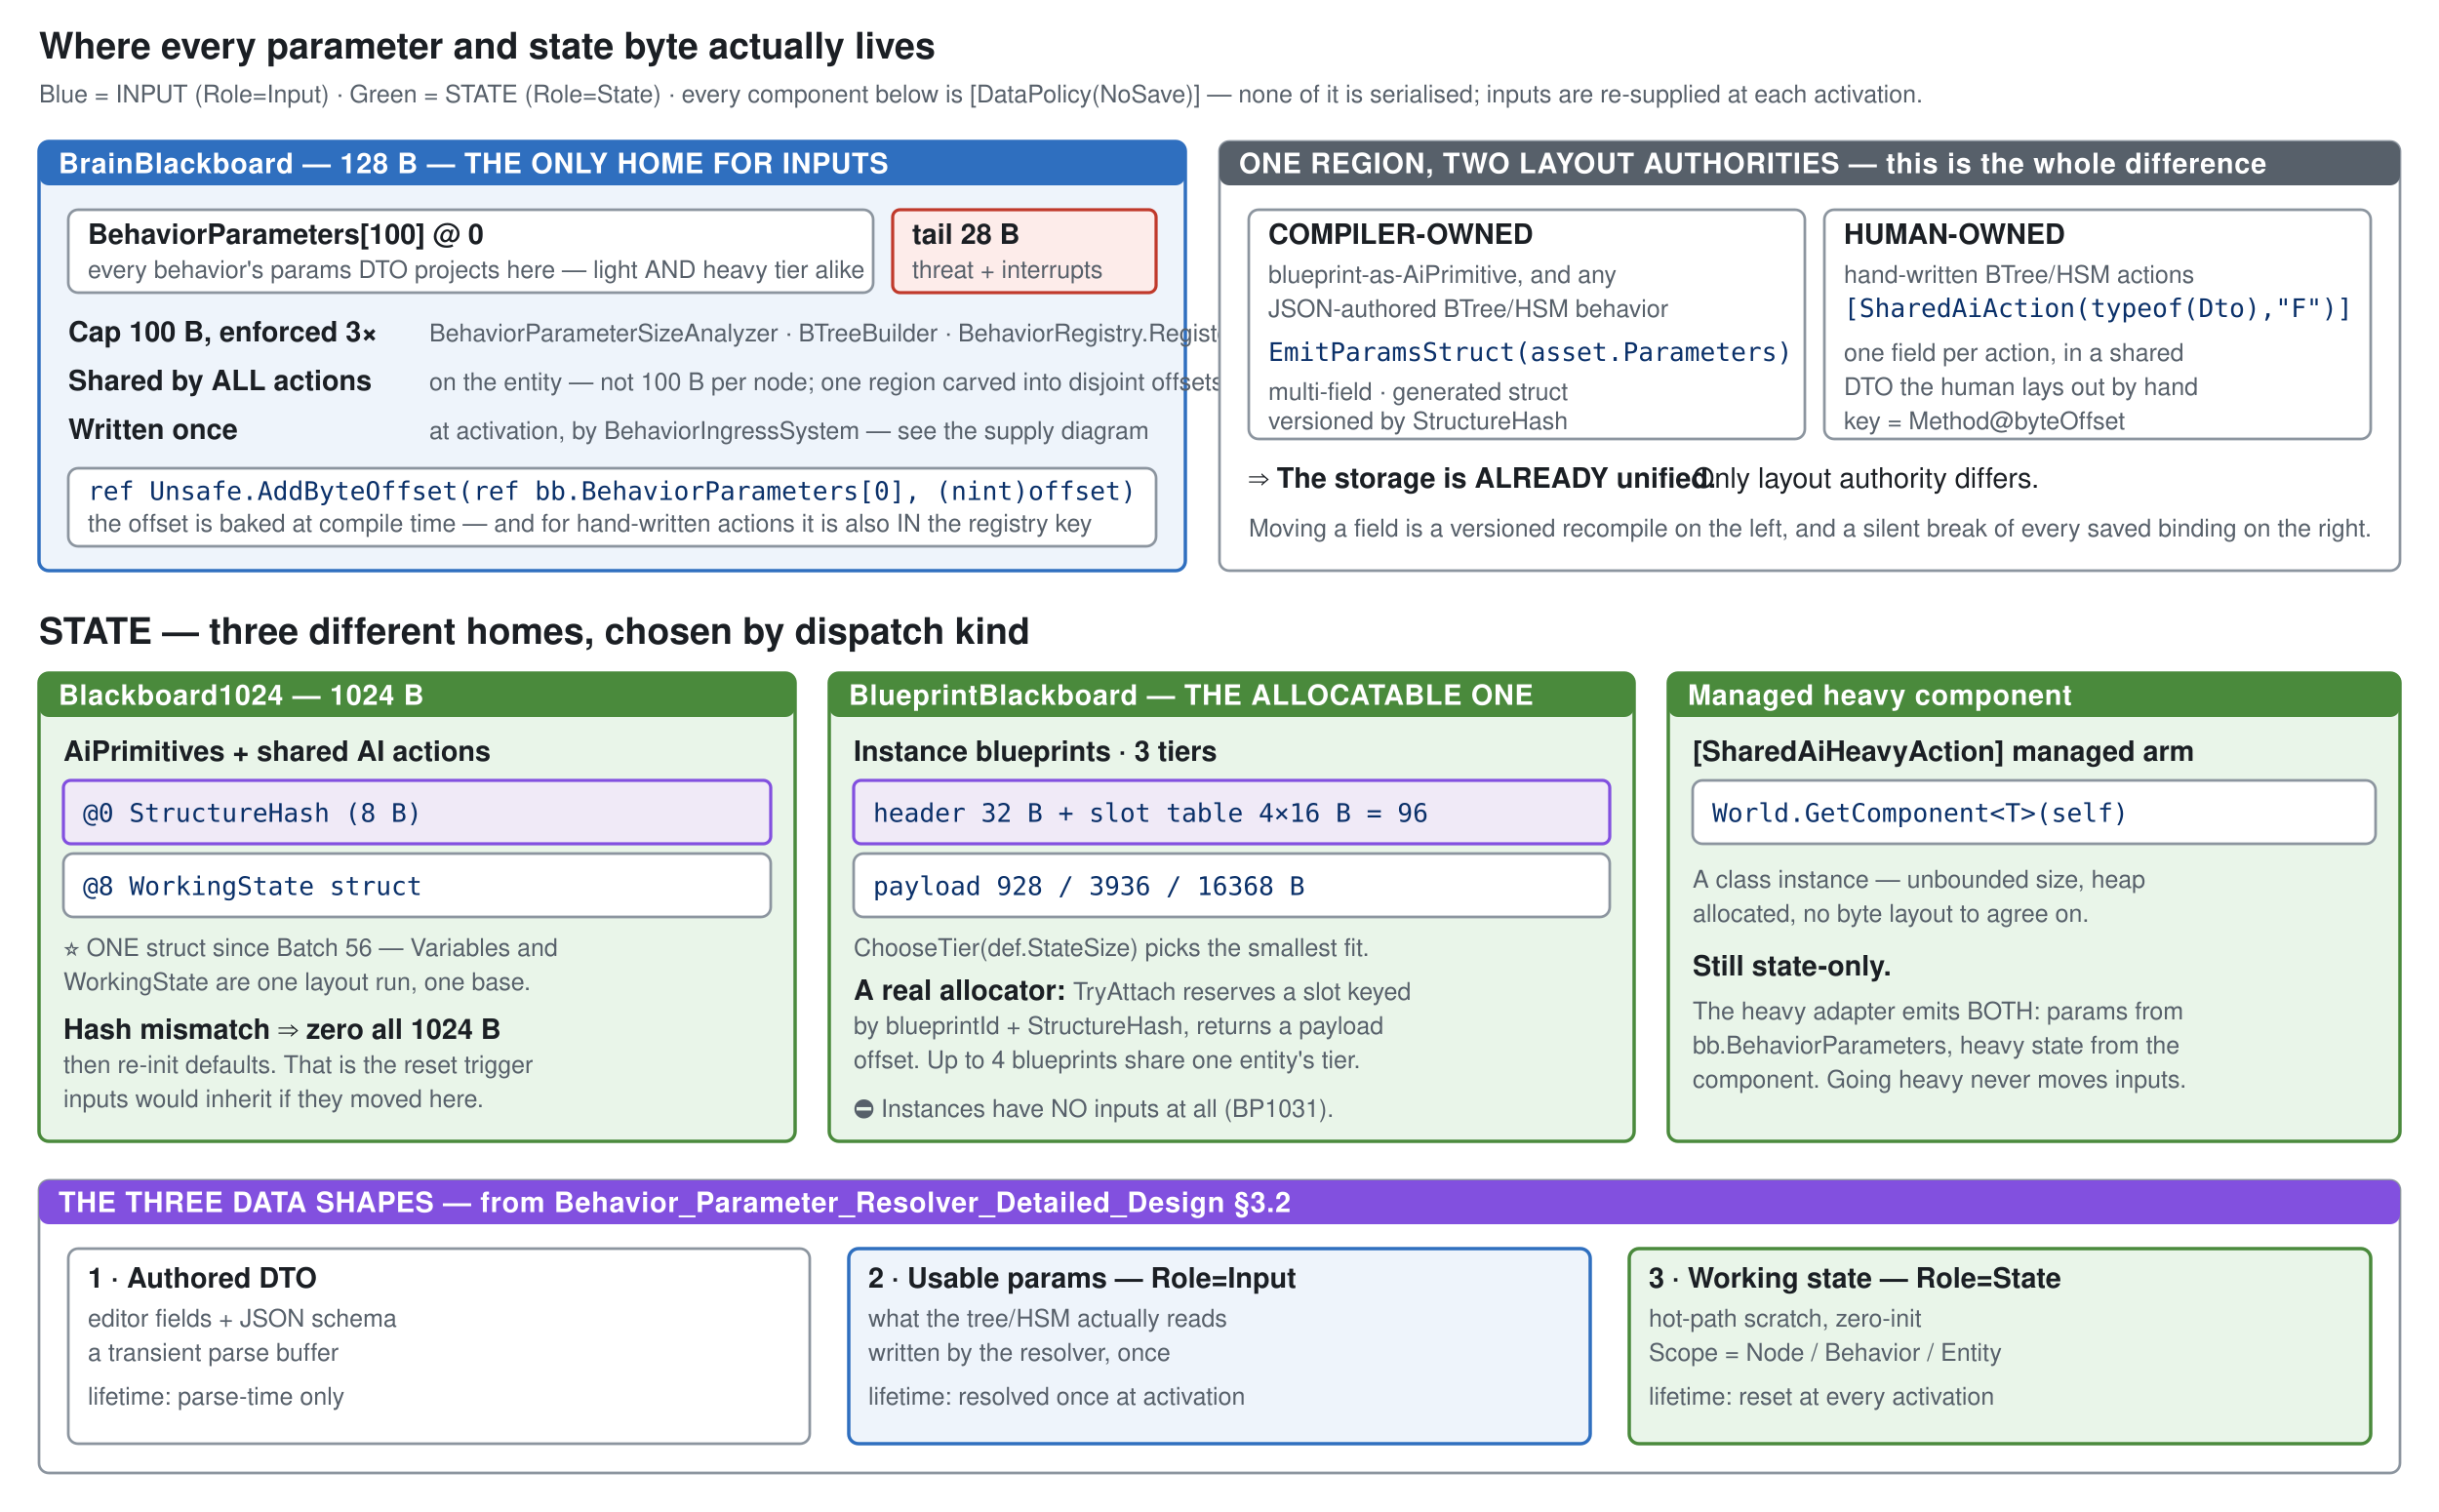
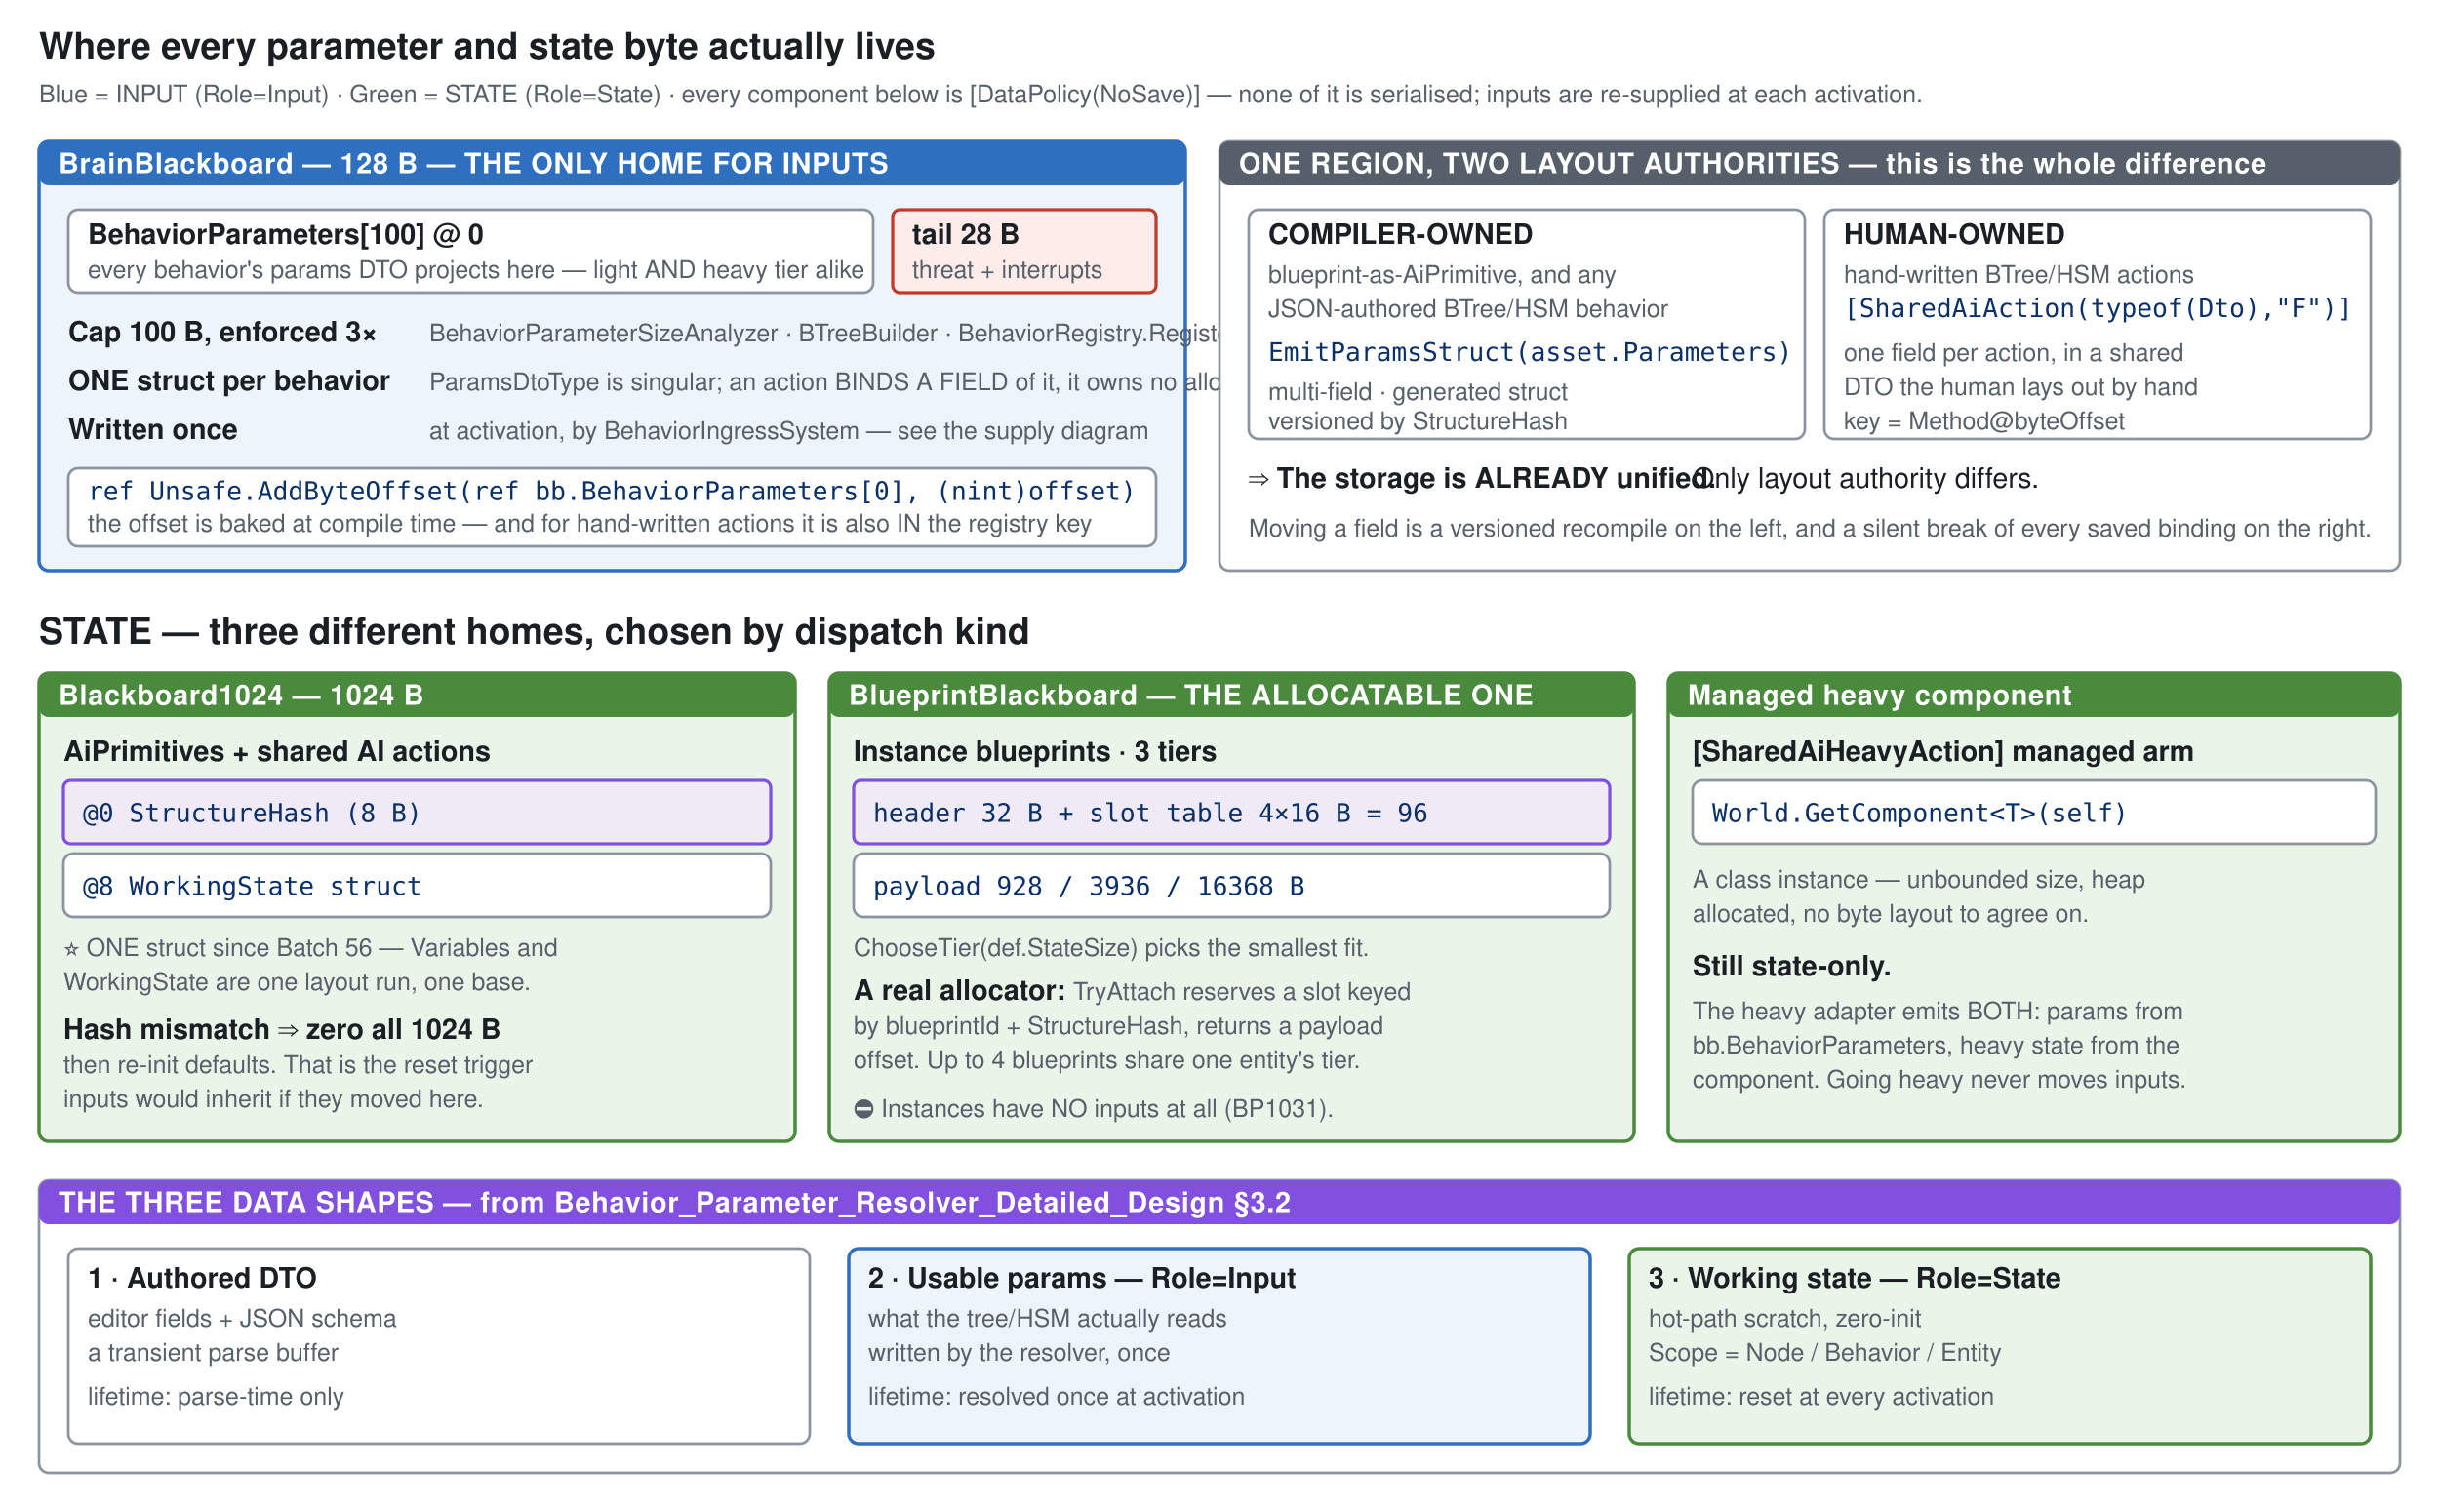
<svg xmlns="http://www.w3.org/2000/svg" viewBox="0 0 1000 620" width="1000" height="620" font-family="Segoe UI, Helvetica, Arial, sans-serif">
  <style>
    .h1 { font-size:15px; fill:#1b1f24; font-weight:700; }
    .h2 { font-size:11.5px; fill:#ffffff; font-weight:700; letter-spacing:.3px; }
    .t  { font-size:11.5px; fill:#1b1f24; }
    .tb { font-size:11.5px; fill:#1b1f24; font-weight:600; }
    .s  { font-size:10px; fill:#57606a; }
    .m  { font-size:10.5px; fill:#0a3069; font-family:ui-monospace, Consolas, monospace; }
    .in  { fill:#eef4fb; stroke:#2f6fbf; stroke-width:1.4; rx:4; }
    .st  { fill:#e9f5e9; stroke:#4a8a3c; stroke-width:1.4; rx:4; }
    .hd  { fill:#f0eaf7; stroke:#8250df; stroke-width:1.3; rx:3; }
    .no  { fill:#fdecea; stroke:#c0392b; stroke-width:1.3; rx:3; }
    .box { fill:#ffffff; stroke:#8c959f; stroke-width:1.1; rx:4; }
  </style>
  <rect width="1000" height="620" fill="#ffffff" />
  <text x="16" y="24" class="h1">Where every parameter and state byte actually lives</text>
  <text x="16" y="42" class="s">Blue = INPUT (Role=Input) · Green = STATE (Role=State) · every component below is [DataPolicy(NoSave)] — none of it is serialised; inputs are re-supplied at each activation.</text>
  <rect x="16" y="58" width="470" height="176" class="in" />
  <rect x="16" y="58" width="470" height="18" fill="#2f6fbf" rx="4" />
  <text x="24" y="71" class="h2">BrainBlackboard — 128 B — THE ONLY HOME FOR INPUTS</text>
  <rect x="28" y="86" width="330" height="34" class="box" />
  <text x="36" y="100" class="tb">BehaviorParameters[100] @ 0</text>
  <text x="36" y="114" class="s">every behavior's params DTO projects here — light AND heavy tier alike</text>
  <rect x="366" y="86" width="108" height="34" class="no" />
  <text x="374" y="100" class="tb">tail 28 B</text>
  <text x="374" y="114" class="s">threat + interrupts</text>
  <text x="28" y="140" class="tb">Cap 100 B, enforced 3×</text>
  <text x="176" y="140" class="s">BehaviorParameterSizeAnalyzer · BTreeBuilder · BehaviorRegistry.Register (throws)</text>
-   <text x="28" y="160" class="tb">Shared by ALL actions</text>
-   <text x="176" y="160" class="s">on the entity — not 100 B per node; one region carved into disjoint offsets</text>
+   <text x="28" y="160" class="tb">ONE struct per behavior</text>
+   <text x="176" y="160" class="s">ParamsDtoType is singular; an action BINDS A FIELD of it, it owns no allocation</text>
  <text x="28" y="180" class="tb">Written once</text>
  <text x="176" y="180" class="s">at activation, by BehaviorIngressSystem — see the supply diagram</text>
  <rect x="28" y="192" width="446" height="32" class="box" />
  <text x="36" y="205" class="m">ref Unsafe.AddByteOffset(ref bb.BehaviorParameters[0], (nint)offset)</text>
  <text x="36" y="218" class="s">the offset is baked at compile time — and for hand-written actions it is also IN the registry key</text>
  <rect x="500" y="58" width="484" height="176" class="box" />
  <rect x="500" y="58" width="484" height="18" fill="#57606a" rx="4" />
  <text x="508" y="71" class="h2">ONE REGION, TWO LAYOUT AUTHORITIES — this is the whole difference</text>
  <rect x="512" y="86" width="228" height="94" class="box" />
  <text x="520" y="100" class="tb">COMPILER-OWNED</text>
  <text x="520" y="116" class="s">blueprint-as-AiPrimitive, and any</text>
  <text x="520" y="130" class="s">JSON-authored BTree/HSM behavior</text>
  <text x="520" y="148" class="m">EmitParamsStruct(asset.Parameters)</text>
  <text x="520" y="164" class="s">multi-field · generated struct</text>
  <text x="520" y="176" class="s">versioned by StructureHash</text>
  <rect x="748" y="86" width="224" height="94" class="box" />
  <text x="756" y="100" class="tb">HUMAN-OWNED</text>
  <text x="756" y="116" class="s">hand-written BTree/HSM actions</text>
  <text x="756" y="130" class="m">[SharedAiAction(typeof(Dto),"F")]</text>
  <text x="756" y="148" class="s">one field per action, in a shared</text>
  <text x="756" y="162" class="s">DTO the human lays out by hand</text>
  <text x="756" y="176" class="s">key = Method@byteOffset</text>
  <text x="512" y="200" class="tb">⇒ The storage is ALREADY unified.</text>
  <text x="694" y="200" class="t">Only layout authority differs.</text>
  <text x="512" y="220" class="s">Moving a field is a versioned recompile on the left, and a silent break of every saved binding on the right.</text>
  <text x="16" y="264" class="h1">STATE — three different homes, chosen by dispatch kind</text>
  <rect x="16" y="276" width="310" height="192" class="st" />
  <rect x="16" y="276" width="310" height="18" fill="#4a8a3c" rx="4" />
  <text x="24" y="289" class="h2">Blackboard1024 — 1024 B</text>
  <text x="26" y="312" class="tb">AiPrimitives + shared AI actions</text>
  <rect x="26" y="320" width="290" height="26" class="hd" />
  <text x="34" y="337" class="m">@0  StructureHash (8 B)</text>
  <rect x="26" y="350" width="290" height="26" class="box" />
  <text x="34" y="367" class="m">@8  WorkingState struct</text>
  <text x="26" y="392" class="s">⭐ ONE struct since Batch 56 — Variables and</text>
  <text x="26" y="406" class="s">WorkingState are one layout run, one base.</text>
  <text x="26" y="426" class="tb">Hash mismatch ⇒ zero all 1024 B</text>
  <text x="26" y="440" class="s">then re-init defaults. That is the reset trigger</text>
  <text x="26" y="454" class="s">inputs would inherit if they moved here.</text>
  <rect x="340" y="276" width="330" height="192" class="st" />
  <rect x="340" y="276" width="330" height="18" fill="#4a8a3c" rx="4" />
  <text x="348" y="289" class="h2">BlueprintBlackboard — THE ALLOCATABLE ONE</text>
  <text x="350" y="312" class="tb">Instance blueprints · 3 tiers</text>
  <rect x="350" y="320" width="310" height="26" class="hd" />
  <text x="358" y="337" class="m">header 32 B + slot table 4×16 B = 96</text>
  <rect x="350" y="350" width="310" height="26" class="box" />
  <text x="358" y="367" class="m">payload 928 / 3936 / 16368 B</text>
  <text x="350" y="392" class="s">ChooseTier(def.StateSize) picks the smallest fit.</text>
  <text x="350" y="410" class="tb">A real allocator:</text>
  <text x="440" y="410" class="s">TryAttach reserves a slot keyed</text>
  <text x="350" y="424" class="s">by blueprintId + StructureHash, returns a payload</text>
  <text x="350" y="438" class="s">offset. Up to 4 blueprints share one entity's tier.</text>
  <text x="350" y="458" class="s">⛔ Instances have NO inputs at all (BP1031).</text>
  <rect x="684" y="276" width="300" height="192" class="st" />
  <rect x="684" y="276" width="300" height="18" fill="#4a8a3c" rx="4" />
  <text x="692" y="289" class="h2">Managed heavy component</text>
  <text x="694" y="312" class="tb">[SharedAiHeavyAction] managed arm</text>
  <rect x="694" y="320" width="280" height="26" class="box" />
  <text x="702" y="337" class="m">World.GetComponent&lt;T&gt;(self)</text>
  <text x="694" y="364" class="s">A class instance — unbounded size, heap</text>
  <text x="694" y="378" class="s">allocated, no byte layout to agree on.</text>
  <text x="694" y="400" class="tb">Still state-only.</text>
  <text x="694" y="418" class="s">The heavy adapter emits BOTH: params from</text>
  <text x="694" y="432" class="s">bb.BehaviorParameters, heavy state from the</text>
  <text x="694" y="446" class="s">component. Going heavy never moves inputs.</text>
  <rect x="16" y="484" width="968" height="120" class="box" />
  <rect x="16" y="484" width="968" height="18" fill="#8250df" rx="4" />
  <text x="24" y="497" class="h2">THE THREE DATA SHAPES — from Behavior_Parameter_Resolver_Detailed_Design §3.2</text>
  <rect x="28" y="512" width="304" height="80" class="box" />
  <text x="36" y="528" class="tb">1 · Authored DTO</text>
  <text x="36" y="544" class="s">editor fields + JSON schema</text>
  <text x="36" y="558" class="s">a transient parse buffer</text>
  <text x="36" y="576" class="s">lifetime: parse-time only</text>
  <rect x="348" y="512" width="304" height="80" class="in" />
  <text x="356" y="528" class="tb">2 · Usable params — Role=Input</text>
  <text x="356" y="544" class="s">what the tree/HSM actually reads</text>
  <text x="356" y="558" class="s">written by the resolver, once</text>
  <text x="356" y="576" class="s">lifetime: resolved once at activation</text>
  <rect x="668" y="512" width="304" height="80" class="st" />
  <text x="676" y="528" class="tb">3 · Working state — Role=State</text>
  <text x="676" y="544" class="s">hot-path scratch, zero-init</text>
  <text x="676" y="558" class="s">Scope = Node / Behavior / Entity</text>
  <text x="676" y="576" class="s">lifetime: reset at every activation</text>
</svg>
